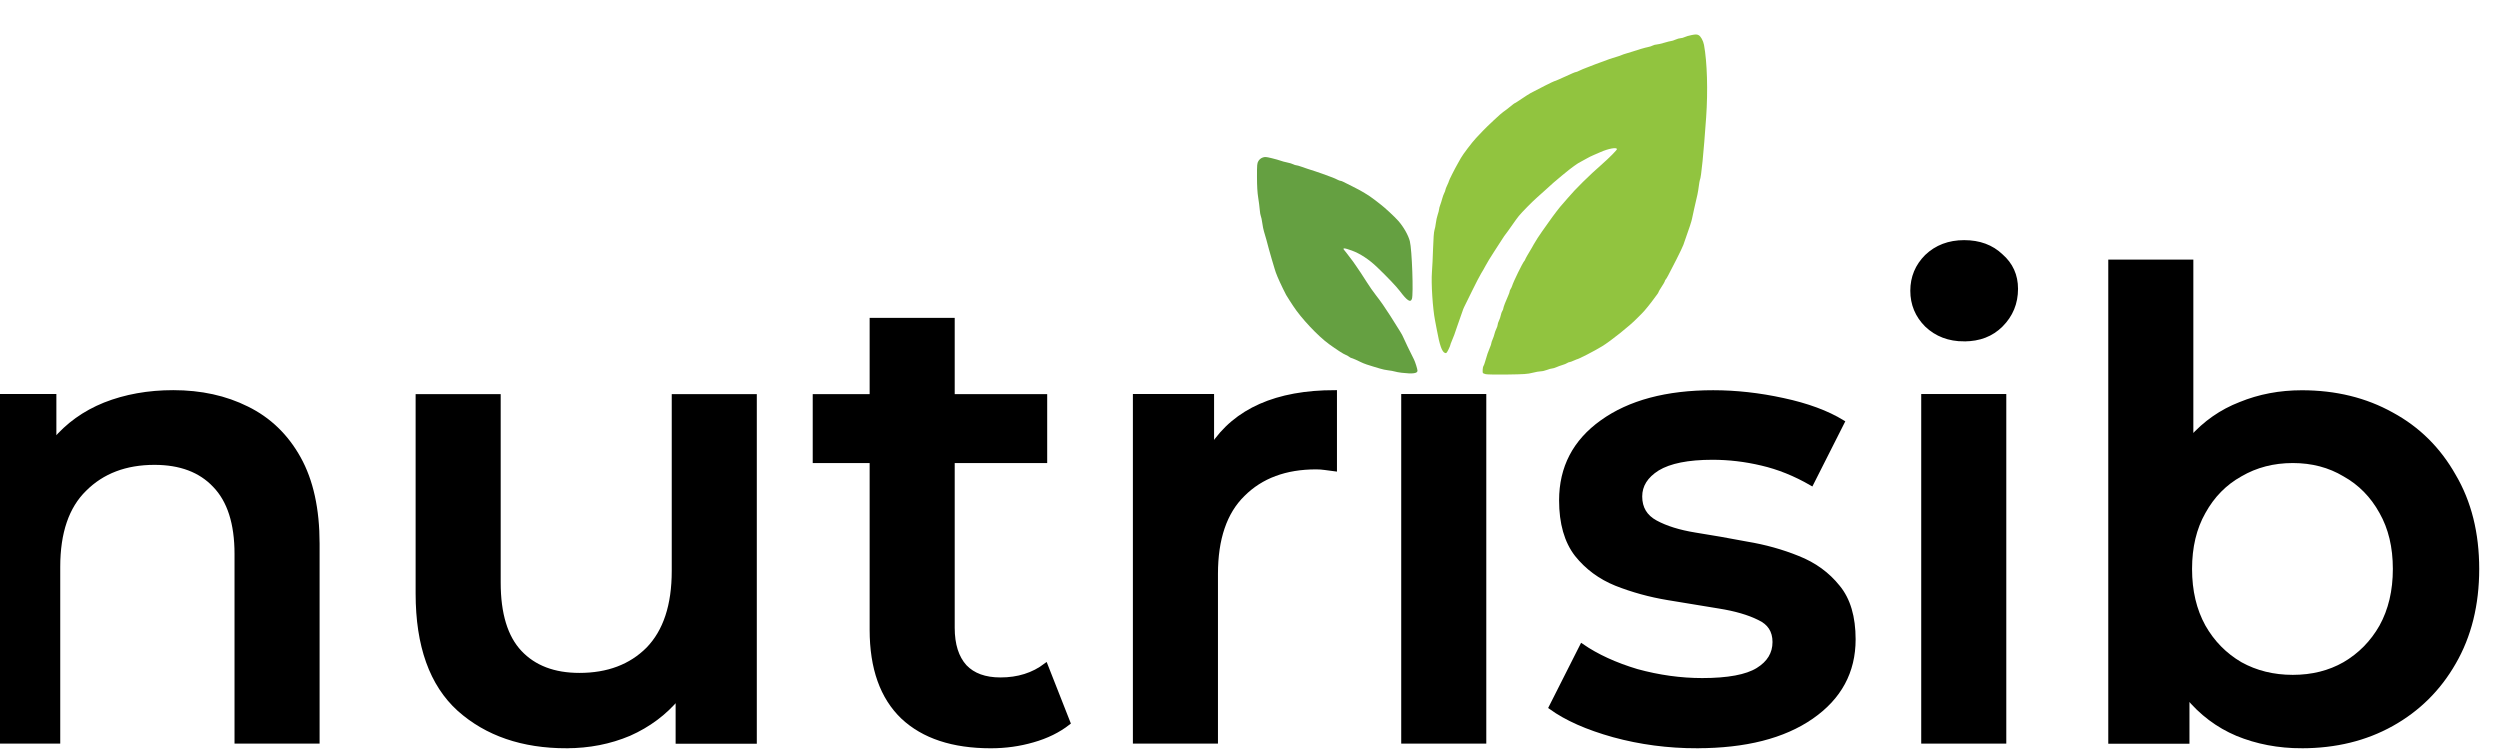
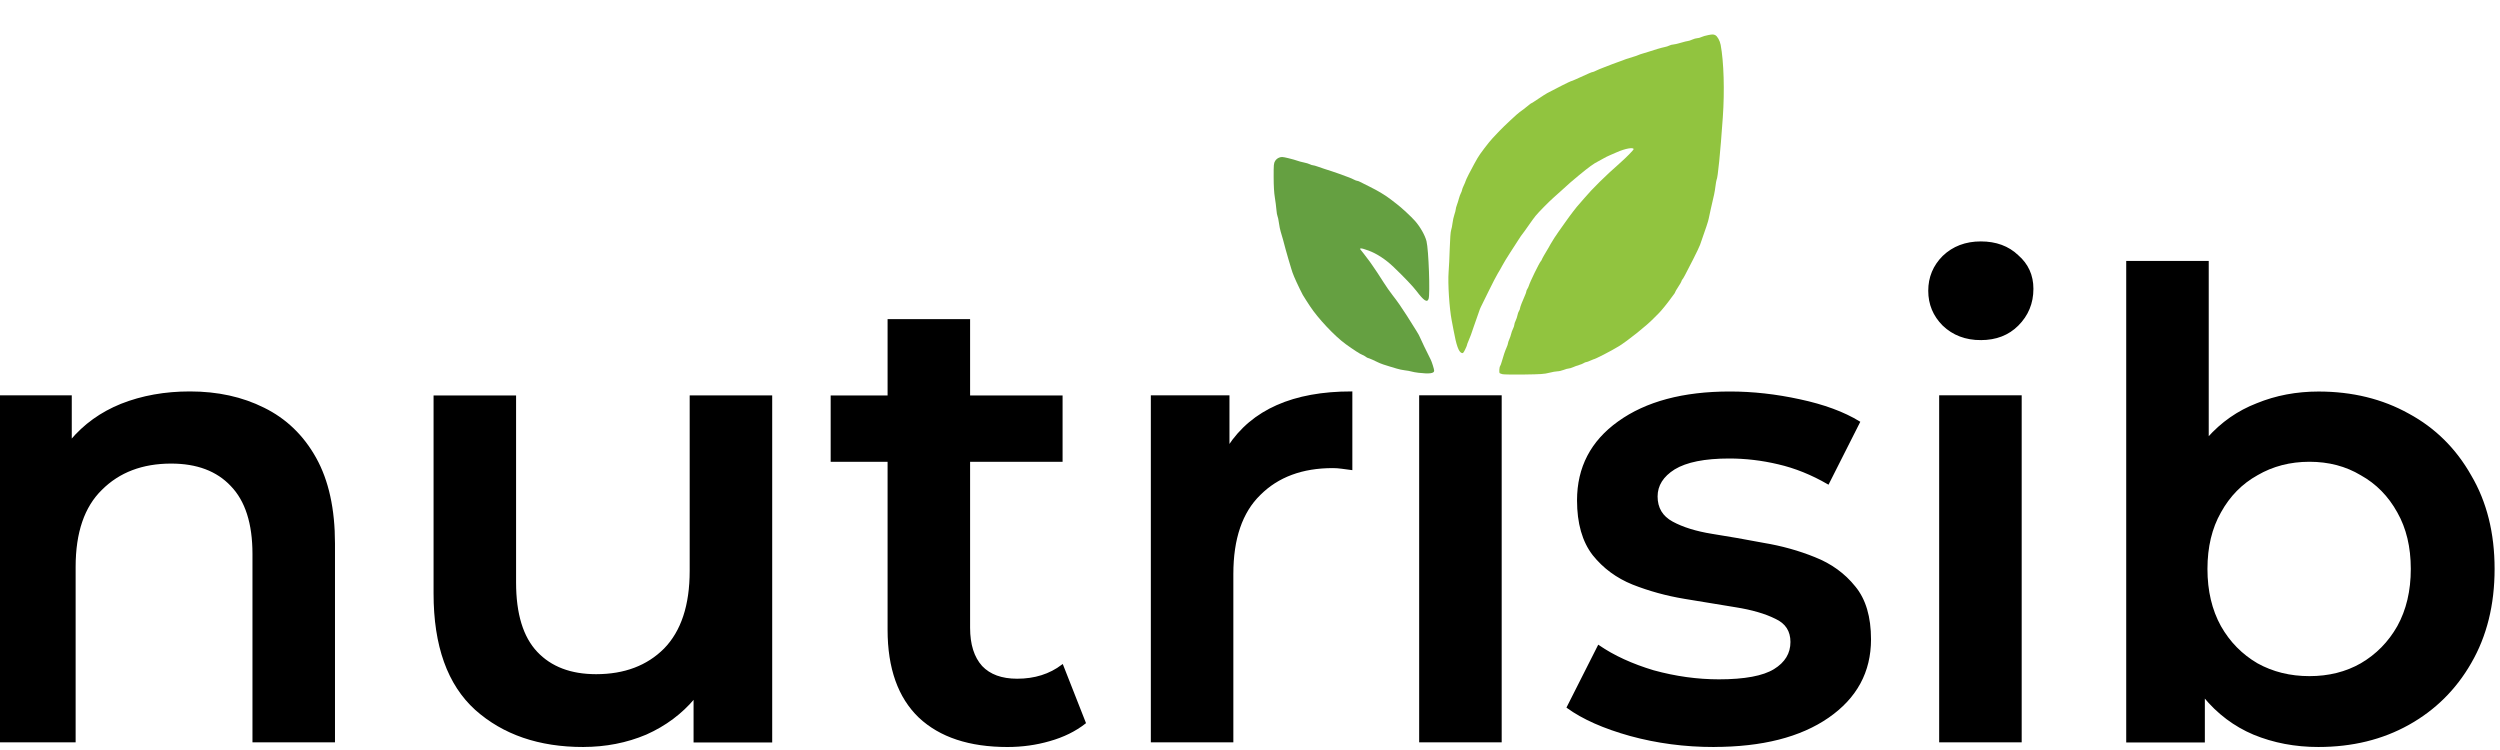
- <svg xmlns="http://www.w3.org/2000/svg" viewBox="25 70 150 45" version="1.1">
+ <svg xmlns="http://www.w3.org/2000/svg" viewBox="24 70 150 45" version="1.1">
  <g transform="translate(4.7481 20.216)">
    <g>
      <path d="m109.4 72.235c-0.077-0.02-0.152-0.048-0.168-0.064-0.041-0.041-0.021-0.362 0.026-0.42 0.022-0.027 0.069-0.154 0.104-0.282 0.095-0.344 0.194-0.633 0.286-0.838 0.045-0.1 0.082-0.21 0.082-0.246s0.036-0.145 0.08-0.242c0.044-0.098 0.094-0.244 0.111-0.326 0.017-0.082 0.067-0.219 0.111-0.305 0.044-0.086 0.08-0.197 0.08-0.245 0-0.048 0.035-0.159 0.079-0.245 0.043-0.086 0.093-0.232 0.109-0.324 0.017-0.092 0.057-0.206 0.09-0.253 0.033-0.047 0.06-0.115 0.06-0.15-1.3e-4-0.066 0.155-0.472 0.301-0.789 0.044-0.096 0.08-0.201 0.08-0.234 0-0.033 0.026-0.098 0.058-0.144 0.032-0.046 0.072-0.131 0.09-0.189 0.077-0.256 0.618-1.363 0.725-1.486 0.032-0.037 0.059-0.081 0.059-0.098 0-0.026 0.202-0.383 0.411-0.724 0.029-0.047 0.076-0.132 0.106-0.191 0.068-0.132 0.383-0.62 0.491-0.762 0.044-0.058 0.22-0.306 0.391-0.551 0.301-0.431 0.711-0.966 0.844-1.1 0.036-0.036 0.177-0.199 0.314-0.362 0.45-0.535 1.269-1.343 2.08-2.054 0.4-0.35 0.868-0.823 0.868-0.877 0-0.129-0.506-0.038-0.995 0.179-0.07 0.031-0.251 0.109-0.402 0.174-0.151 0.065-0.323 0.149-0.381 0.187-0.058 0.038-0.212 0.123-0.342 0.188-0.278 0.139-0.544 0.331-1.168 0.846-0.441 0.364-0.55 0.459-1.072 0.937-0.129 0.118-0.32 0.289-0.425 0.38-0.271 0.235-0.926 0.899-1.101 1.117-0.082 0.101-0.242 0.32-0.356 0.486-0.183 0.266-0.425 0.601-0.524 0.725-0.018 0.023-0.09 0.133-0.159 0.244-0.069 0.111-0.28 0.437-0.469 0.726-0.189 0.289-0.404 0.643-0.479 0.787-0.075 0.144-0.198 0.36-0.275 0.481-0.076 0.121-0.325 0.6-0.552 1.066-0.228 0.466-0.438 0.895-0.469 0.953-0.03 0.058-0.075 0.173-0.1 0.254-0.025 0.082-0.095 0.282-0.156 0.445-0.061 0.163-0.141 0.392-0.178 0.508-0.09 0.288-0.221 0.642-0.315 0.85-0.043 0.095-0.078 0.193-0.078 0.218 0 0.025-0.052 0.15-0.116 0.278-0.103 0.205-0.127 0.228-0.209 0.197-0.178-0.067-0.317-0.463-0.483-1.373-0.025-0.14-0.074-0.397-0.109-0.572-0.141-0.712-0.24-2.247-0.187-2.903 0.022-0.278 0.054-0.924 0.069-1.436 0.017-0.565 0.049-0.989 0.082-1.081 0.029-0.083 0.067-0.274 0.084-0.425 0.017-0.151 0.067-0.378 0.111-0.506 0.044-0.127 0.081-0.27 0.082-0.318 1e-3-0.047 0.031-0.162 0.067-0.256 0.036-0.093 0.09-0.265 0.12-0.381 0.03-0.116 0.086-0.269 0.123-0.339 0.037-0.07 0.069-0.156 0.07-0.191 9.9e-4-0.035 0.049-0.159 0.106-0.275 0.057-0.116 0.104-0.231 0.105-0.254 1e-3-0.045 0.341-0.72 0.523-1.038 0.06-0.105 0.147-0.259 0.193-0.343 0.121-0.221 0.678-0.955 0.912-1.202 0.11-0.116 0.29-0.307 0.4-0.423 0.267-0.283 1.134-1.09 1.224-1.14 0.061-0.033 0.314-0.229 0.612-0.472 0.041-0.033 0.085-0.061 0.097-0.061 0.012 0 0.196-0.118 0.408-0.262 0.212-0.144 0.454-0.298 0.538-0.343 0.498-0.266 1.379-0.708 1.411-0.708 0.021 0 0.146-0.049 0.279-0.11 0.863-0.393 0.976-0.441 1.024-0.441 0.026 0 0.118-0.037 0.204-0.081 0.086-0.045 0.3-0.134 0.474-0.198 0.175-0.064 0.394-0.149 0.487-0.189 0.093-0.04 0.217-0.085 0.275-0.101 0.058-0.016 0.163-0.054 0.233-0.084 0.174-0.075 0.508-0.189 0.762-0.26 0.116-0.033 0.25-0.079 0.296-0.102 0.047-0.024 0.18-0.07 0.296-0.102 0.116-0.032 0.269-0.078 0.339-0.103 0.297-0.104 0.816-0.255 0.962-0.28 0.086-0.015 0.21-0.055 0.275-0.089 0.065-0.034 0.167-0.062 0.227-0.062 0.06-1.4e-4 0.268-0.048 0.463-0.106 0.195-0.058 0.386-0.106 0.426-0.106 0.04 0 0.156-0.038 0.257-0.084 0.102-0.046 0.238-0.084 0.303-0.085 0.065-4.8e-4 0.176-0.031 0.247-0.067 0.07-0.036 0.259-0.091 0.418-0.121 0.245-0.047 0.309-0.046 0.414 0.005 0.128 0.062 0.279 0.333 0.326 0.585 0.189 1.014 0.241 2.75 0.129 4.341-0.15 2.144-0.299 3.635-0.374 3.756-0.013 0.02-0.043 0.198-0.069 0.396-0.046 0.354-0.076 0.5-0.274 1.333-0.056 0.233-0.114 0.501-0.129 0.596-0.024 0.146-0.156 0.547-0.521 1.578-0.036 0.101-0.222 0.492-0.414 0.868-0.511 1-0.585 1.14-0.644 1.204-0.029 0.032-0.053 0.078-0.053 0.103 0 0.025-0.086 0.175-0.191 0.334-0.105 0.159-0.191 0.306-0.191 0.327 0 0.02-0.033 0.078-0.074 0.127-0.041 0.05-0.122 0.158-0.18 0.242-0.178 0.255-0.618 0.798-0.725 0.893-0.055 0.05-0.196 0.19-0.312 0.312-0.398 0.418-1.569 1.355-2.09 1.673-0.466 0.285-1.427 0.78-1.522 0.784-0.017 1e-3-0.106 0.038-0.199 0.083-0.093 0.045-0.199 0.082-0.234 0.083-0.036 1e-3-0.102 0.028-0.149 0.06-0.046 0.032-0.169 0.083-0.274 0.112-0.105 0.029-0.268 0.088-0.362 0.132-0.095 0.043-0.213 0.079-0.263 0.079-0.05 0-0.188 0.038-0.306 0.085-0.118 0.047-0.286 0.085-0.372 0.085-0.086 3.2e-4-0.31 0.04-0.496 0.088-0.293 0.076-0.496 0.09-1.503 0.104-0.641 0.009-1.228-1.6e-4-1.304-0.02z" fill="#91c43f" />
      <path d="m104.36 72.151c-0.157-0.018-0.347-0.053-0.423-0.077-0.076-0.024-0.253-0.056-0.393-0.071-0.14-0.015-0.359-0.062-0.487-0.103-0.128-0.042-0.309-0.095-0.402-0.12-0.217-0.056-0.621-0.199-0.724-0.256-0.151-0.082-0.562-0.261-0.601-0.261-0.022 0-0.085-0.035-0.14-0.079-0.056-0.043-0.144-0.092-0.197-0.109-0.115-0.036-0.54-0.31-1.004-0.647-0.66-0.479-1.664-1.548-2.14-2.276-0.035-0.054-0.13-0.2-0.212-0.325-0.21-0.321-0.231-0.359-0.403-0.715-0.294-0.608-0.426-0.923-0.505-1.202-0.034-0.119-0.111-0.378-0.172-0.576-0.061-0.198-0.137-0.465-0.169-0.593-0.086-0.342-0.225-0.841-0.295-1.059-0.034-0.105-0.081-0.339-0.105-0.521-0.024-0.182-0.063-0.366-0.086-0.409-0.023-0.043-0.053-0.218-0.066-0.389-0.013-0.171-0.056-0.502-0.094-0.735-0.047-0.283-0.07-0.69-0.071-1.228-1e-3-0.736 5e-3-0.817 0.085-0.952 0.054-0.092 0.145-0.17 0.245-0.207 0.143-0.054 0.195-0.051 0.549 0.033 0.215 0.052 0.457 0.12 0.539 0.152 0.082 0.032 0.259 0.08 0.393 0.106 0.135 0.026 0.297 0.075 0.36 0.108 0.063 0.033 0.147 0.06 0.185 0.06 0.039 1.45e-4 0.172 0.037 0.296 0.082 0.238 0.085 0.522 0.18 0.84 0.279 0.176 0.055 0.627 0.216 1.038 0.372 0.093 0.035 0.227 0.094 0.296 0.132 0.07 0.037 0.153 0.068 0.184 0.068 0.031 1.45e-4 0.108 0.028 0.169 0.061 0.062 0.033 0.312 0.159 0.557 0.279 0.514 0.253 0.987 0.537 1.298 0.781 0.12 0.094 0.282 0.219 0.359 0.277 0.274 0.207 0.866 0.755 1.09 1.01 0.312 0.355 0.597 0.857 0.688 1.213 0.129 0.507 0.225 3.202 0.123 3.47-0.088 0.231-0.286 0.101-0.72-0.474-0.21-0.278-0.754-0.85-1.371-1.44-0.481-0.461-1.013-0.809-1.51-0.992-0.476-0.174-0.601-0.174-0.434 1e-3 0.041 0.043 0.103 0.121 0.138 0.175 0.035 0.053 0.128 0.176 0.206 0.271 0.079 0.096 0.226 0.298 0.327 0.45s0.237 0.352 0.302 0.445c0.065 0.093 0.231 0.35 0.369 0.572s0.378 0.564 0.533 0.762c0.282 0.359 0.546 0.738 0.867 1.243 0.497 0.781 0.741 1.18 0.741 1.21 0 0.027 0.547 1.161 0.679 1.409 0.068 0.128 0.21 0.58 0.21 0.67 0 0.164-0.286 0.202-0.941 0.125" fill="#65a041" />
    </g>
  </g>
-   <g stroke="#000" stroke-width=".253" fill="#000000">
+   <g stroke="#000000" stroke-width=".1" fill="#000000">
    <path d="m163.11 114.77c-1.397 0-2.691-0.246-3.881-0.737-1.164-0.492-2.16-1.242-2.988-2.251v2.716h-4.618v-28.794h4.851v10.594c0.828-0.931 1.811-1.617 2.949-2.057 1.138-0.466 2.367-0.699 3.687-0.699 2.018 0 3.816 0.44 5.394 1.319 1.578 0.854 2.82 2.083 3.725 3.687 0.931 1.578 1.397 3.441 1.397 5.588s-0.466 4.023-1.397 5.627c-0.905 1.578-2.147 2.807-3.725 3.687s-3.376 1.319-5.394 1.319zm-0.543-4.152c1.164 0 2.199-0.259 3.104-0.776 0.931-0.543 1.669-1.294 2.212-2.251 0.543-0.983 0.815-2.134 0.815-3.454s-0.272-2.458-0.815-3.415c-0.543-0.983-1.281-1.733-2.212-2.251-0.905-0.543-1.94-0.815-3.104-0.815s-2.212 0.272-3.143 0.815c-0.931 0.517-1.669 1.268-2.212 2.251-0.543 0.957-0.815 2.095-0.815 3.415s0.272 2.471 0.815 3.454c0.543 0.957 1.281 1.707 2.212 2.251 0.931 0.517 1.979 0.776 3.143 0.776z" />
    <path d="m142.85 90.357c-0.905 0-1.656-0.285-2.251-0.854-0.569-0.569-0.854-1.255-0.854-2.057s0.285-1.488 0.854-2.057c0.595-0.569 1.345-0.854 2.251-0.854s1.643 0.272 2.212 0.815c0.595 0.517 0.893 1.177 0.893 1.979 0 0.854-0.298 1.578-0.893 2.173-0.569 0.569-1.306 0.854-2.212 0.854z" />
    <path d="m140.4 114.49v-20.722h4.851v20.722z" />
    <path d="m126.82 114.77c-1.733 0-3.402-0.22-5.006-0.66-1.578-0.44-2.833-0.996-3.764-1.669l1.863-3.687c0.905 0.621 2.005 1.125 3.299 1.513 1.319 0.362 2.626 0.543 3.919 0.543 1.552 0 2.665-0.207 3.337-0.621s1.009-0.97 1.009-1.669c0-0.673-0.31-1.151-0.931-1.436-0.621-0.31-1.423-0.543-2.406-0.699-0.957-0.155-1.979-0.323-3.066-0.504-1.087-0.181-2.121-0.466-3.104-0.854-0.957-0.388-1.746-0.97-2.367-1.746-0.621-0.802-0.931-1.889-0.931-3.26 0-1.966 0.815-3.531 2.445-4.696 1.656-1.19 3.881-1.785 6.675-1.785 1.371 0 2.768 0.155 4.191 0.466 1.449 0.31 2.639 0.75 3.57 1.319l-1.863 3.687c-0.983-0.569-1.979-0.97-2.988-1.203-0.983-0.233-1.966-0.349-2.949-0.349-1.475 0-2.574 0.22-3.299 0.66-0.699 0.44-1.048 0.996-1.048 1.669 0 0.699 0.31 1.216 0.931 1.552 0.621 0.336 1.41 0.582 2.367 0.737 0.983 0.155 2.018 0.336 3.104 0.543 1.087 0.181 2.108 0.466 3.066 0.854 0.983 0.388 1.785 0.97 2.406 1.746 0.621 0.75 0.931 1.798 0.931 3.143 0 1.94-0.841 3.493-2.522 4.657s-3.971 1.746-6.869 1.746z" />
    <path d="m109.2 114.49v-20.722h4.851v20.722z" />
    <path d="m93.1 114.49v-20.722h4.618v3.027c1.423-2.173 3.881-3.26 7.373-3.26v4.618c-0.207-0.026-0.401-0.052-0.582-0.078s-0.362-0.039-0.543-0.039c-1.837 0-3.299 0.543-4.385 1.63-1.087 1.061-1.63 2.652-1.63 4.773v10.051z" />
    <path d="m84.446 114.77c-2.277 0-4.036-0.582-5.278-1.746-1.242-1.19-1.863-2.936-1.863-5.239v-10.128h-3.415v-3.881h3.415v-4.579h4.851v4.579h5.549v3.881h-5.549v10.012c0 1.009 0.246 1.785 0.737 2.328 0.492 0.517 1.203 0.776 2.134 0.776 1.061 0 1.966-0.285 2.716-0.854l1.358 3.454c-0.595 0.466-1.306 0.815-2.134 1.048-0.802 0.233-1.643 0.349-2.522 0.349z" />
    <path d="m58.99 114.77c-2.639 0-4.786-0.737-6.442-2.212-1.656-1.5-2.484-3.816-2.484-6.946v-11.836h4.851v11.176c0 1.889 0.427 3.285 1.281 4.191s2.044 1.358 3.57 1.358c1.707 0 3.079-0.517 4.113-1.552 1.035-1.061 1.552-2.626 1.552-4.696v-10.478h4.851v20.722h-4.618v-2.639c-0.776 0.931-1.746 1.656-2.91 2.173-1.164 0.492-2.419 0.737-3.764 0.737z" />
    <path d="m23.638 114.49v-20.722h4.618v2.678c0.802-0.957 1.811-1.682 3.027-2.173 1.242-0.492 2.613-0.737 4.113-0.737 1.656 0 3.13 0.323 4.424 0.97 1.319 0.647 2.354 1.643 3.104 2.988s1.125 3.053 1.125 5.122v11.874h-4.851v-11.254c0-1.837-0.44-3.208-1.319-4.113-0.854-0.905-2.057-1.358-3.609-1.358-1.733 0-3.13 0.53-4.191 1.591-1.061 1.035-1.591 2.587-1.591 4.657v10.478z" />
  </g>
</svg>
